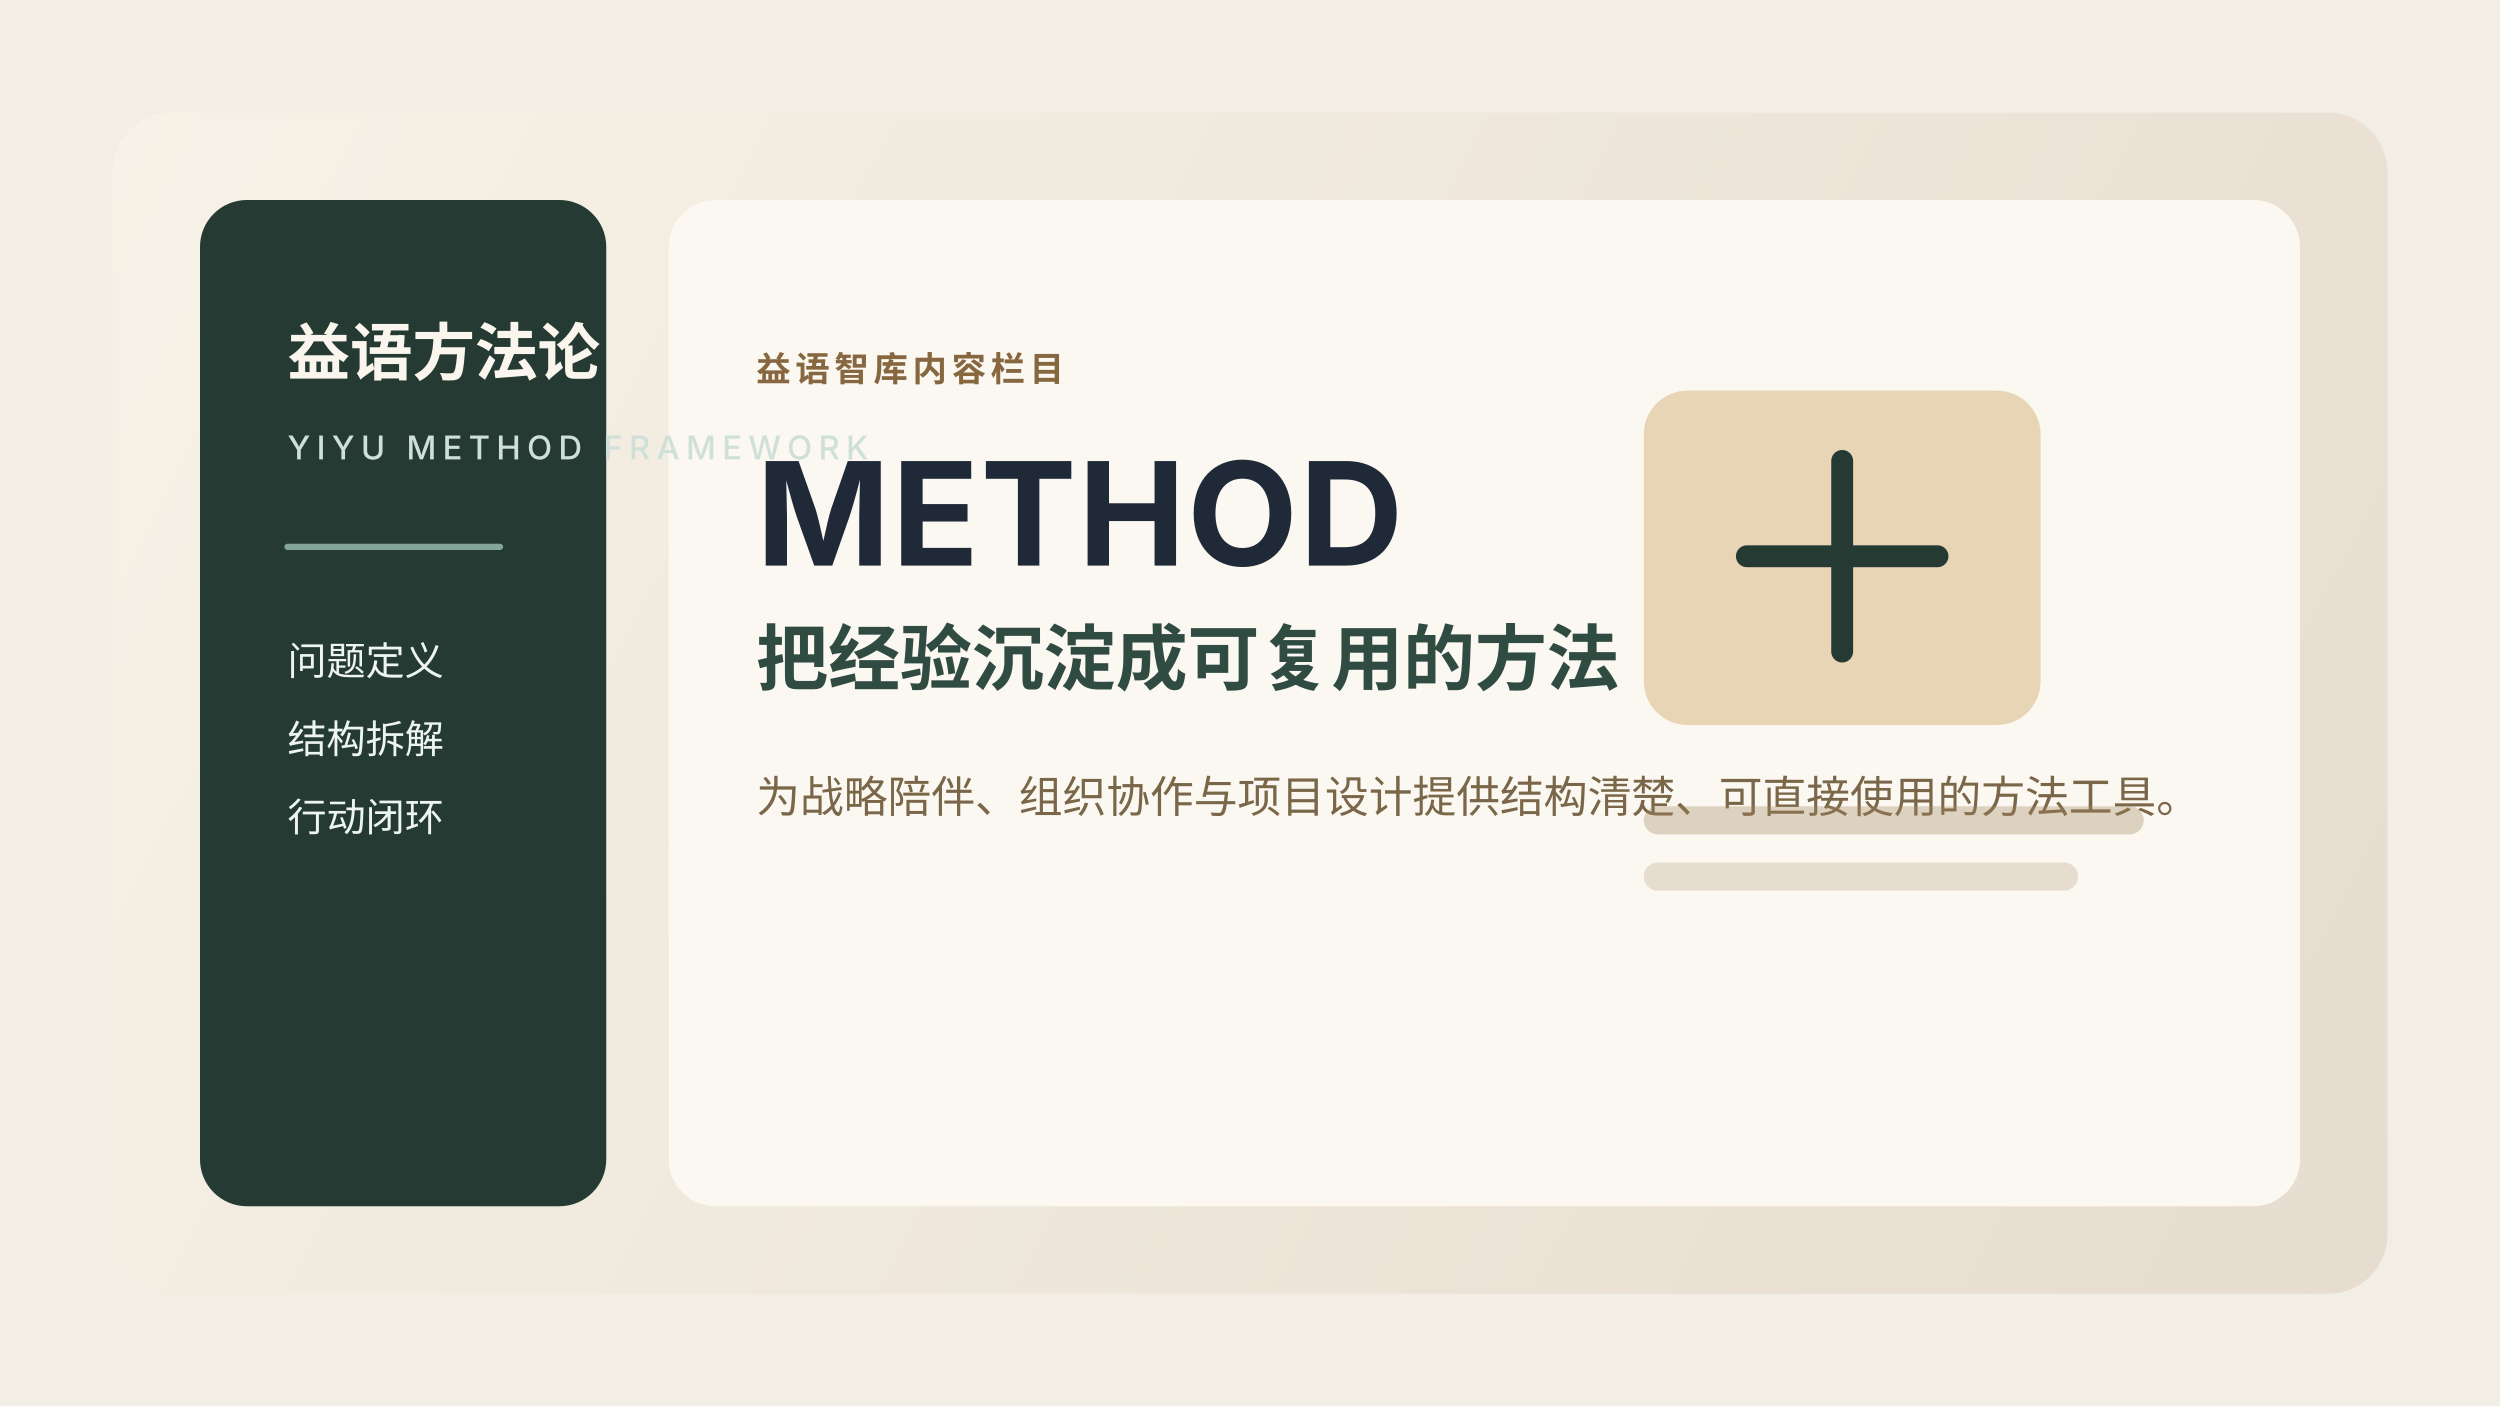
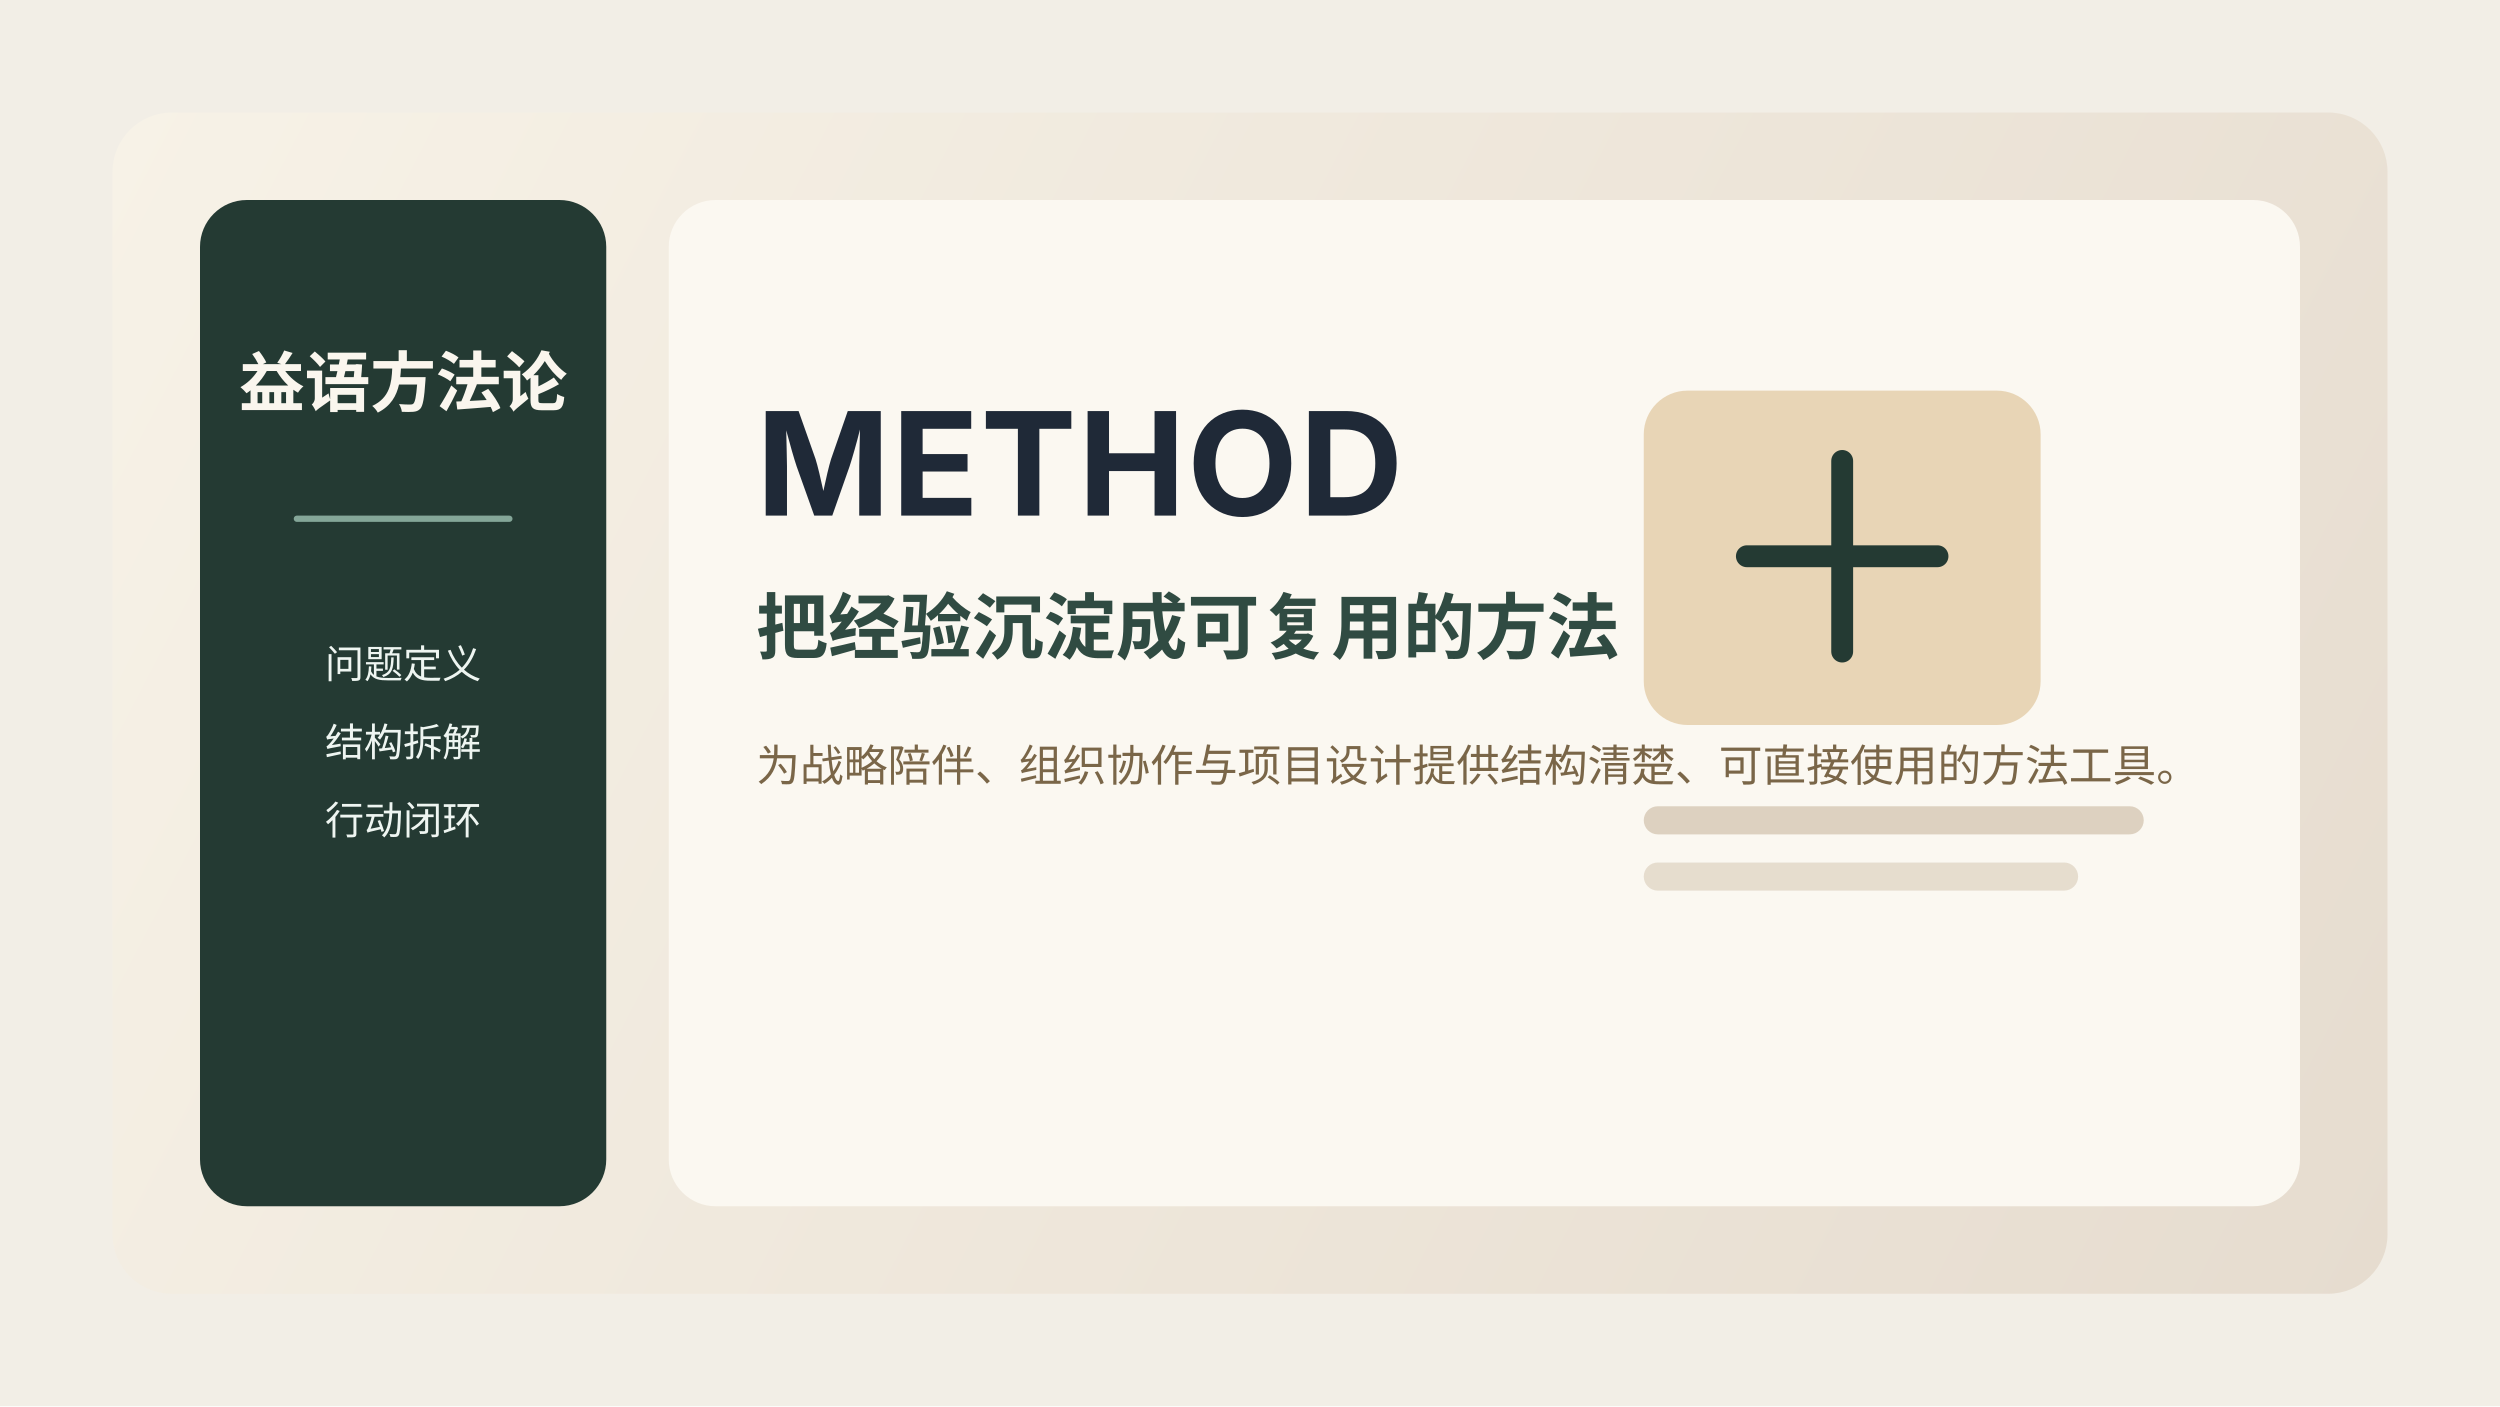
<svg xmlns="http://www.w3.org/2000/svg" width="1600" height="900" viewBox="0 0 1600 900" fill="none">
  <rect width="1600" height="900" fill="#F2EEE6" />
  <rect x="72" y="72" width="1456" height="756" rx="38" fill="url(#bg)" />
  <rect x="128" y="128" width="260" height="644" rx="30" fill="#243A33" />
  <rect x="428" y="128" width="1044" height="644" rx="30" fill="#FBF8F1" />
-   <text x="184" y="240" fill="#FAF6EE" font-size="40" font-family="'PingFang SC','Microsoft YaHei','Noto Sans SC',sans-serif" font-weight="700">益语方法论</text>
-   <text x="184" y="294" fill="#CFE0D8" font-size="21" font-family="Inter,'Helvetica Neue',Arial,sans-serif" font-weight="500" letter-spacing="4">YIYU METHOD FRAMEWORK</text>
-   <line x1="184" y1="350" x2="320" y2="350" stroke="#84A698" stroke-width="4" stroke-linecap="round" />
-   <text x="184" y="432" fill="#EEF5F1" font-size="25" font-family="'PingFang SC','Microsoft YaHei','Noto Sans SC',sans-serif" font-weight="500">问题定义</text>
-   <text x="184" y="482" fill="#EEF5F1" font-size="25" font-family="'PingFang SC','Microsoft YaHei','Noto Sans SC',sans-serif" font-weight="500">结构拆解</text>
-   <text x="184" y="532" fill="#EEF5F1" font-size="25" font-family="'PingFang SC','Microsoft YaHei','Noto Sans SC',sans-serif" font-weight="500">行动闭环</text>
-   <text x="484" y="244" fill="#866740" font-size="22" font-family="'PingFang SC','Microsoft YaHei','Noto Sans SC',sans-serif" font-weight="600" letter-spacing="3">益语智库内容栏目</text>
-   <text x="484" y="362" fill="#1F2937" font-size="92" font-family="Inter,'Helvetica Neue',Arial,sans-serif" font-weight="700" letter-spacing="1">METHOD</text>
-   <text x="484" y="438" fill="#304B42" font-size="46" font-family="'PingFang SC','Microsoft YaHei','Noto Sans SC',sans-serif" font-weight="600">把经验沉淀成可复用的方法</text>
-   <text x="484" y="520" fill="#7A6648" font-size="28" font-family="'PingFang SC','Microsoft YaHei','Noto Sans SC',sans-serif" font-weight="400">为战略陪伴、组织协作与项目设计提供结构清楚、可直接使用的方法工具。</text>
+   <text x="258" y="260" text-anchor="middle" fill="#FAF6EE" font-size="42" font-family="'PingFang SC','Microsoft YaHei','Noto Sans SC',sans-serif" font-weight="700">益语方法论</text>
+   <line x1="190" y1="332" x2="326" y2="332" stroke="#84A698" stroke-width="4" stroke-linecap="round" />
+   <text x="258" y="434" text-anchor="middle" fill="#EEF5F1" font-size="25" font-family="'PingFang SC','Microsoft YaHei','Noto Sans SC',sans-serif" font-weight="500">问题定义</text>
+   <text x="258" y="484" text-anchor="middle" fill="#EEF5F1" font-size="25" font-family="'PingFang SC','Microsoft YaHei','Noto Sans SC',sans-serif" font-weight="500">结构拆解</text>
+   <text x="258" y="534" text-anchor="middle" fill="#EEF5F1" font-size="25" font-family="'PingFang SC','Microsoft YaHei','Noto Sans SC',sans-serif" font-weight="500">行动闭环</text>
+   <text x="484" y="330" fill="#1F2937" font-size="92" font-family="Inter,'Helvetica Neue',Arial,sans-serif" font-weight="700" letter-spacing="1">METHOD</text>
+   <text x="484" y="418" fill="#304B42" font-size="46" font-family="'PingFang SC','Microsoft YaHei','Noto Sans SC',sans-serif" font-weight="600">把经验沉淀成可复用的方法</text>
+   <text x="484" y="500" fill="#7A6648" font-size="28" font-family="'PingFang SC','Microsoft YaHei','Noto Sans SC',sans-serif" font-weight="400">为战略陪伴、组织协作与项目设计提供结构清楚、可直接使用的方法工具。</text>
  <rect x="1052" y="250" width="254" height="214" rx="28" fill="#E8D5B6" />
  <path d="M1118 356H1240" stroke="#243A33" stroke-width="14" stroke-linecap="round" />
  <path d="M1179 295V417" stroke="#243A33" stroke-width="14" stroke-linecap="round" />
  <rect x="1052" y="516" width="320" height="18" rx="9" fill="#A68862" fill-opacity="0.34" />
  <rect x="1052" y="552" width="278" height="18" rx="9" fill="#A68862" fill-opacity="0.24" />
  <defs>
    <linearGradient id="bg" x1="72" y1="72" x2="1528" y2="828" gradientUnits="userSpaceOnUse">
      <stop stop-color="#F7F2E7" />
      <stop offset="1" stop-color="#E6DCCF" />
    </linearGradient>
  </defs>
</svg>
